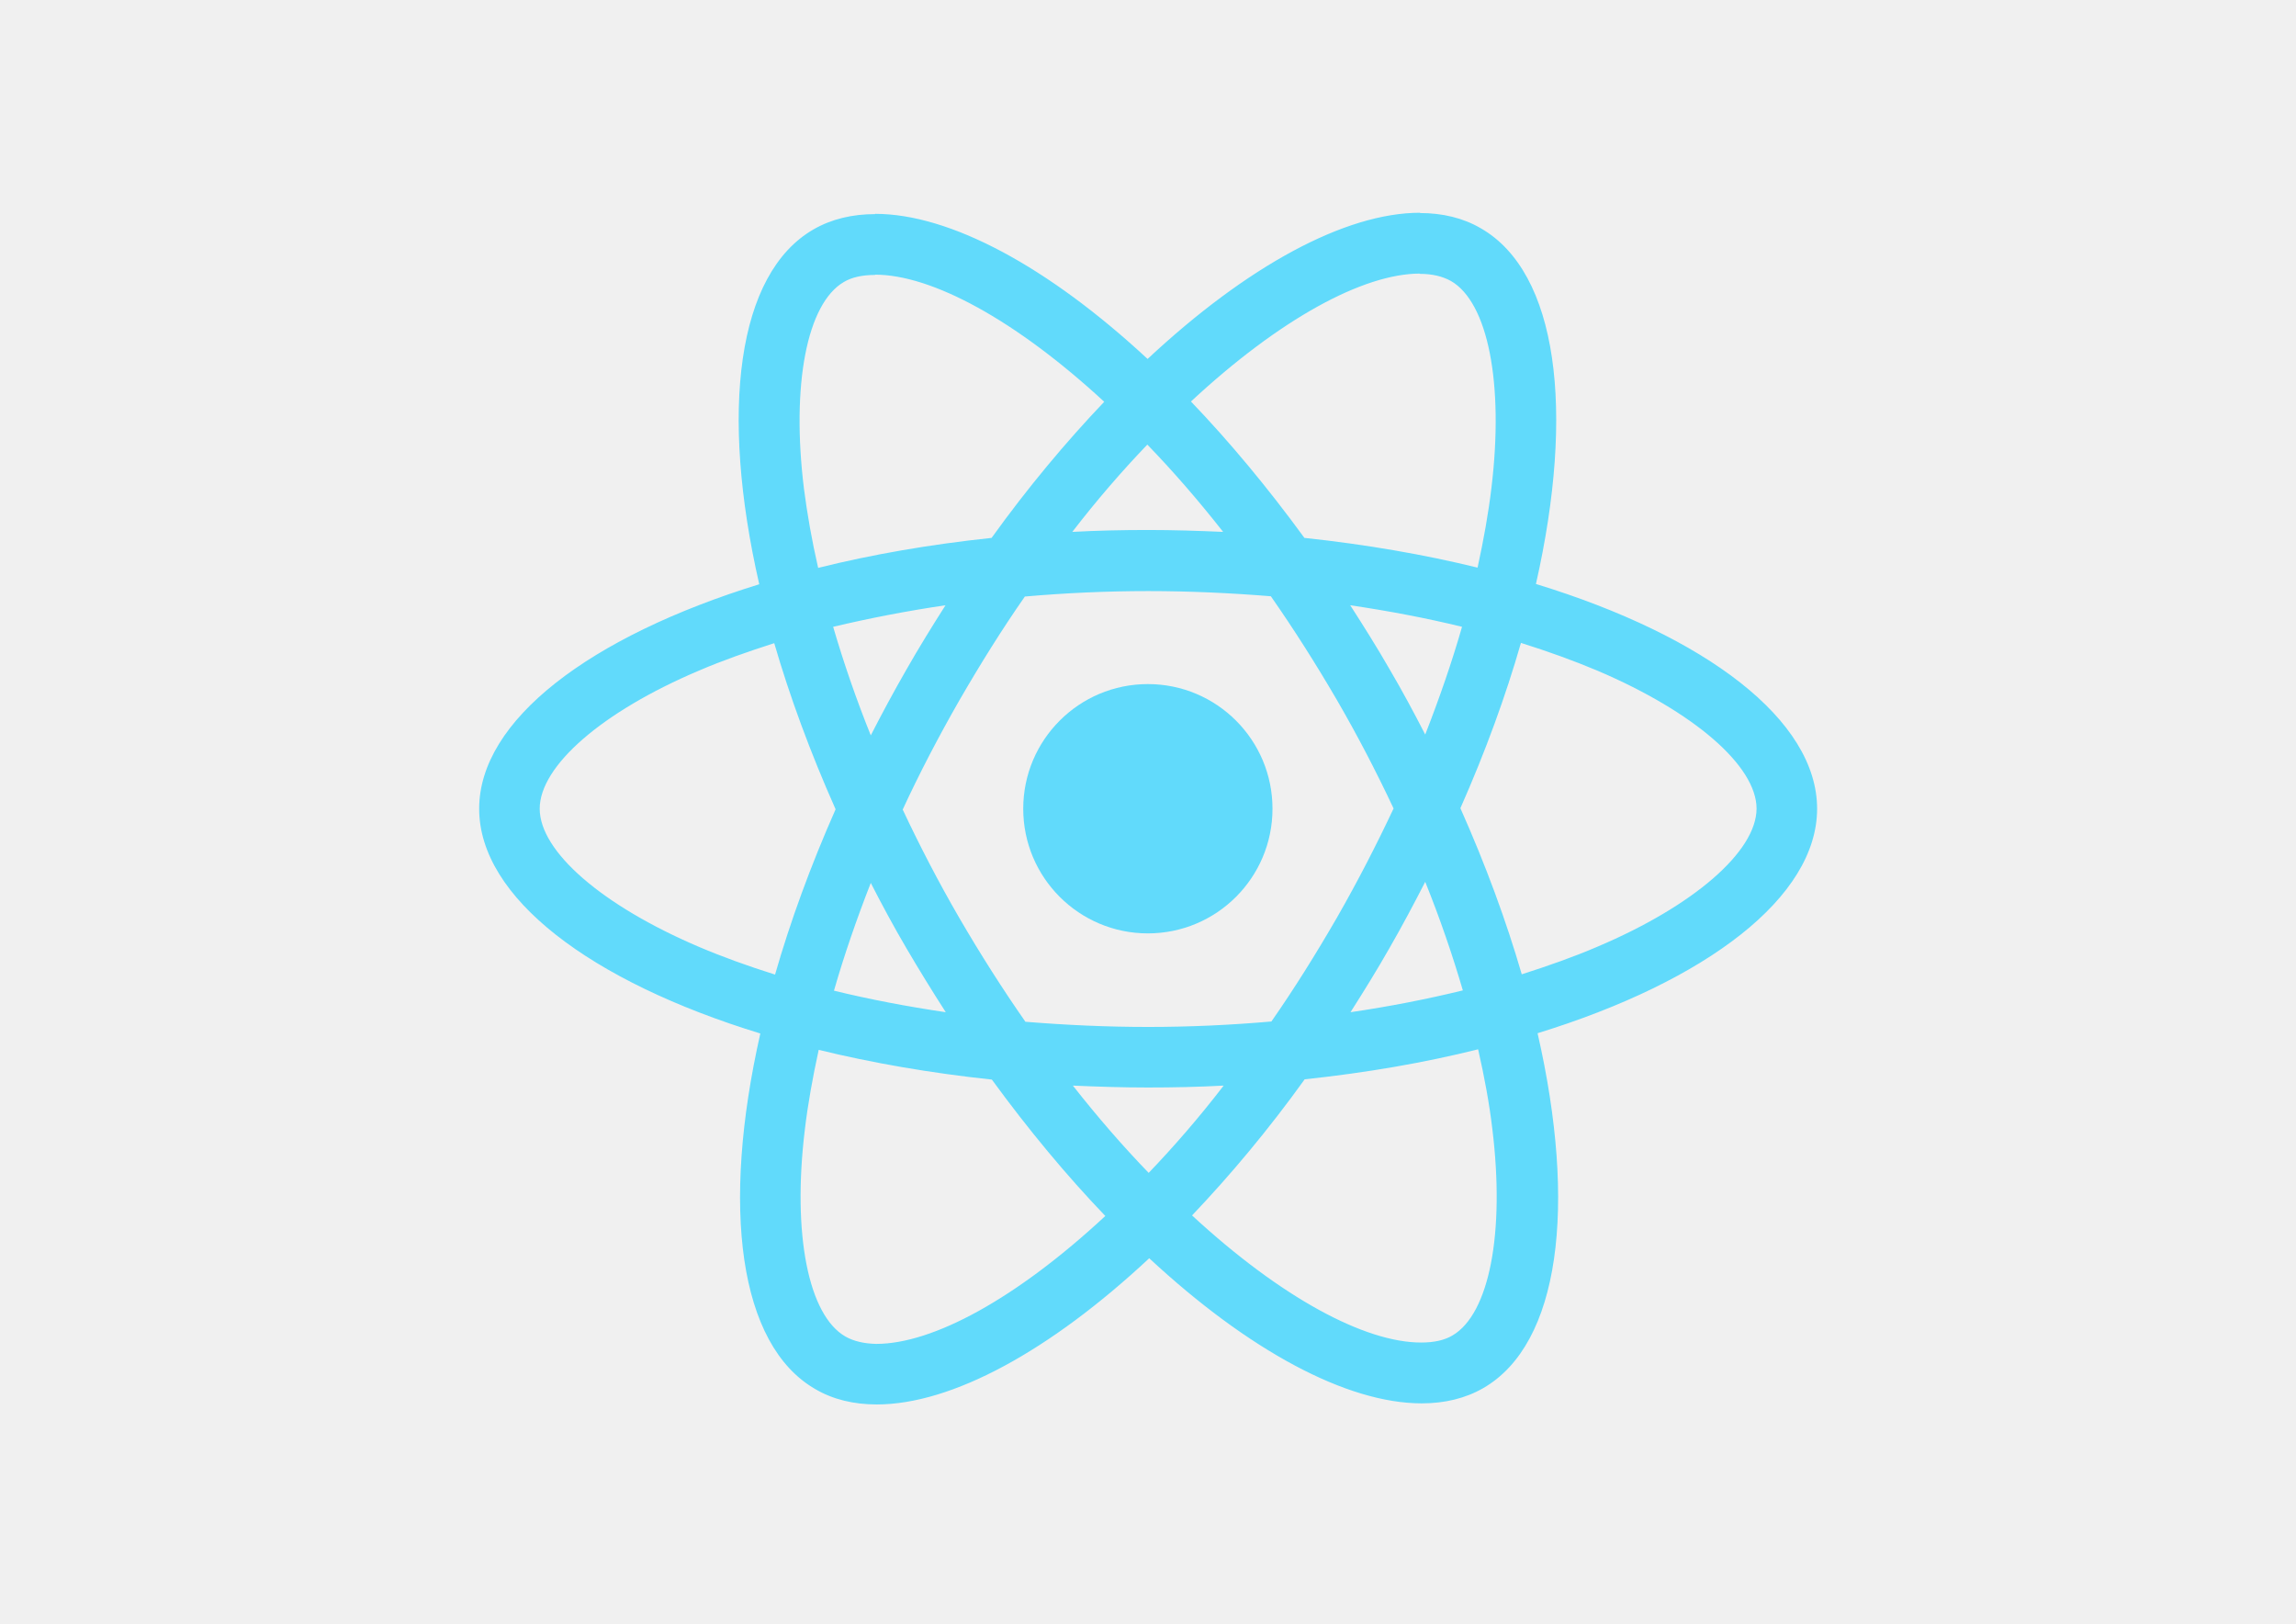
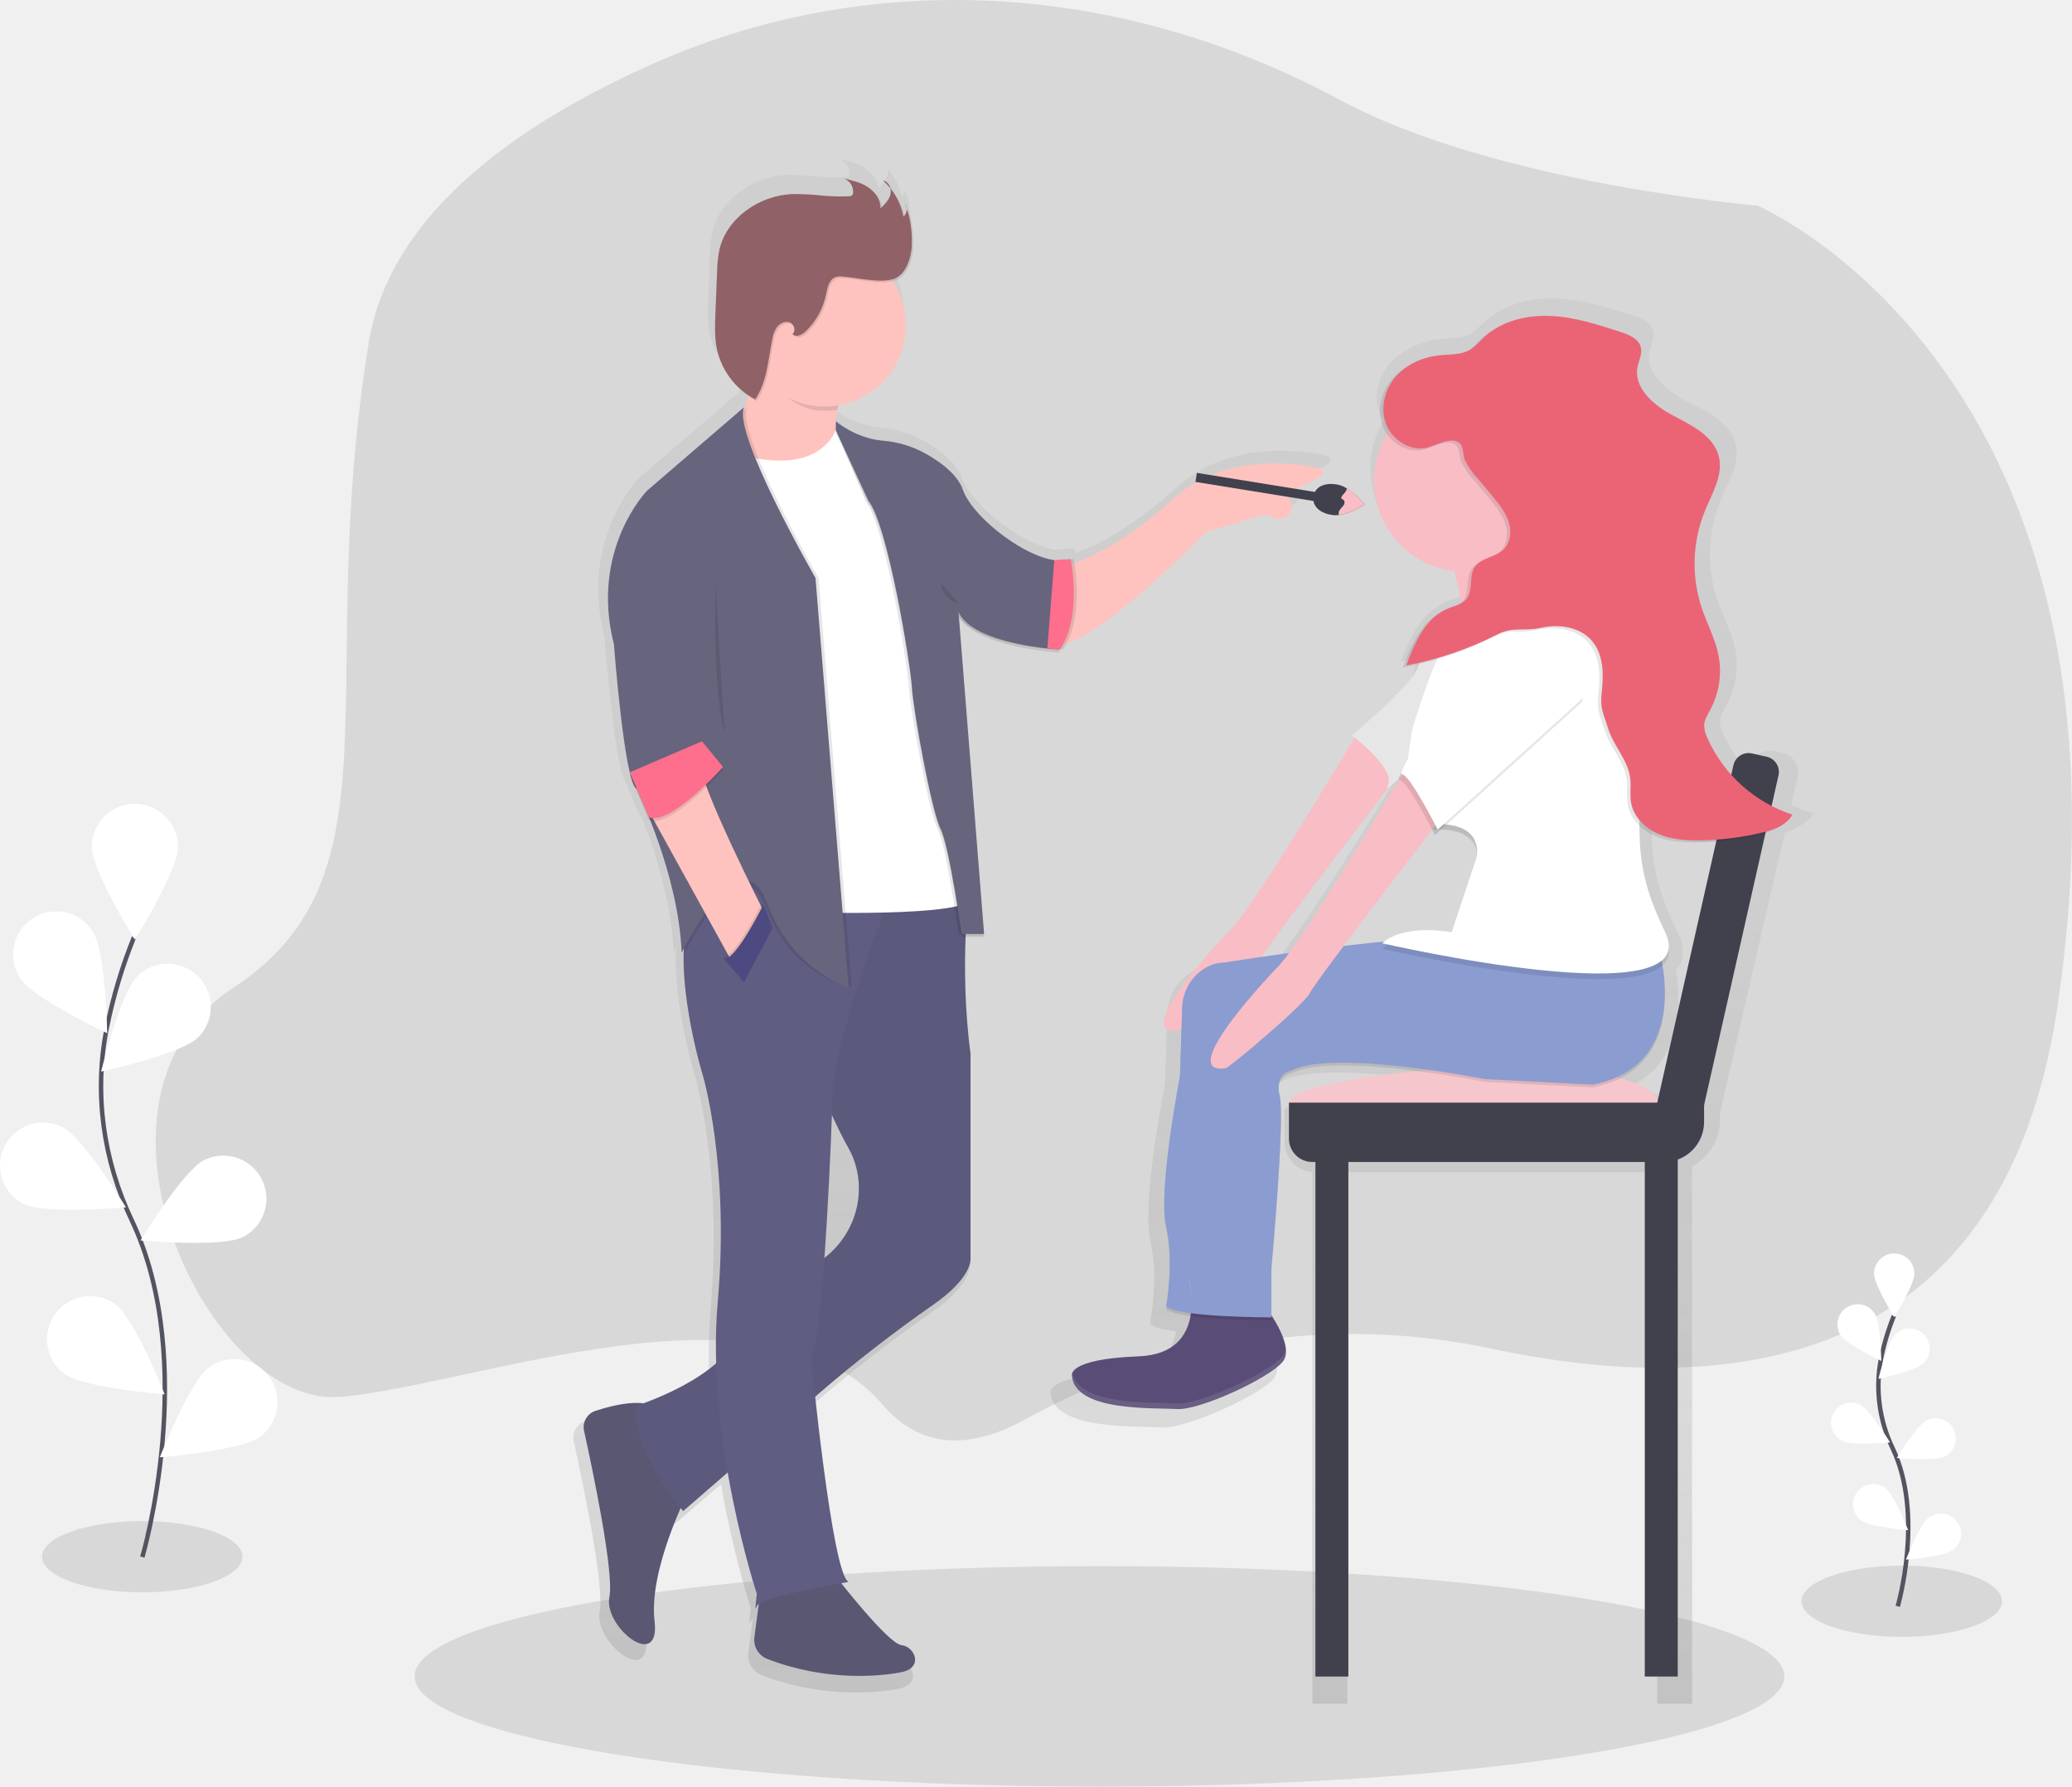
- <svg xmlns="http://www.w3.org/2000/svg" viewBox="0 0 841.9 595.3">
-   <g fill="#61DAFB">
-     <path d="M666.3 296.5c0-32.5-40.7-63.3-103.1-82.4 14.4-63.6 8-114.2-20.2-130.4-6.5-3.8-14.1-5.6-22.4-5.6v22.3c4.6 0 8.3.9 11.4 2.6 13.6 7.8 19.5 37.5 14.9 75.7-1.1 9.4-2.9 19.3-5.1 29.4-19.6-4.8-41-8.5-63.5-10.9-13.5-18.5-27.5-35.3-41.6-50 32.6-30.3 63.2-46.9 84-46.9V78c-27.5 0-63.5 19.6-99.9 53.6-36.4-33.8-72.4-53.2-99.9-53.2v22.3c20.7 0 51.4 16.5 84 46.6-14 14.7-28 31.4-41.3 49.9-22.6 2.4-44 6.1-63.6 11-2.3-10-4-19.7-5.2-29-4.7-38.2 1.1-67.9 14.6-75.8 3-1.8 6.9-2.6 11.5-2.6V78.5c-8.4 0-16 1.8-22.6 5.6-28.1 16.2-34.4 66.7-19.9 130.1-62.2 19.2-102.7 49.9-102.7 82.3 0 32.5 40.7 63.3 103.1 82.4-14.4 63.6-8 114.2 20.2 130.4 6.5 3.8 14.1 5.6 22.5 5.6 27.5 0 63.5-19.6 99.9-53.6 36.4 33.8 72.4 53.2 99.9 53.2 8.4 0 16-1.8 22.6-5.6 28.1-16.2 34.4-66.7 19.9-130.1 62-19.1 102.5-49.9 102.5-82.3zm-130.2-66.7c-3.7 12.9-8.3 26.2-13.5 39.5-4.1-8-8.4-16-13.1-24-4.6-8-9.5-15.8-14.4-23.4 14.2 2.1 27.9 4.7 41 7.9zm-45.8 106.5c-7.8 13.5-15.8 26.3-24.1 38.2-14.9 1.3-30 2-45.2 2-15.1 0-30.2-.7-45-1.9-8.3-11.9-16.4-24.6-24.2-38-7.6-13.1-14.5-26.4-20.8-39.8 6.2-13.4 13.2-26.8 20.7-39.9 7.8-13.5 15.8-26.3 24.1-38.2 14.9-1.3 30-2 45.2-2 15.1 0 30.2.7 45 1.9 8.3 11.9 16.4 24.6 24.2 38 7.6 13.1 14.5 26.4 20.8 39.8-6.3 13.4-13.2 26.8-20.7 39.9zm32.3-13c5.4 13.4 10 26.8 13.8 39.8-13.1 3.2-26.9 5.9-41.2 8 4.9-7.7 9.8-15.6 14.4-23.7 4.6-8 8.9-16.1 13-24.1zM421.2 430c-9.3-9.6-18.6-20.3-27.8-32 9 .4 18.2.7 27.5.7 9.4 0 18.7-.2 27.8-.7-9 11.7-18.3 22.4-27.5 32zm-74.4-58.9c-14.2-2.1-27.9-4.7-41-7.9 3.7-12.9 8.3-26.2 13.5-39.5 4.1 8 8.4 16 13.1 24 4.7 8 9.5 15.8 14.4 23.4zM420.7 163c9.3 9.6 18.6 20.3 27.8 32-9-.4-18.2-.7-27.5-.7-9.4 0-18.7.2-27.8.7 9-11.7 18.3-22.4 27.5-32zm-74 58.9c-4.9 7.7-9.8 15.6-14.4 23.7-4.6 8-8.9 16-13 24-5.4-13.4-10-26.8-13.8-39.8 13.1-3.1 26.9-5.8 41.2-7.9zm-90.5 125.2c-35.4-15.1-58.3-34.9-58.3-50.6 0-15.7 22.9-35.6 58.3-50.6 8.6-3.7 18-7 27.7-10.1 5.7 19.6 13.2 40 22.5 60.9-9.2 20.8-16.6 41.1-22.2 60.6-9.9-3.1-19.3-6.5-28-10.2zM310 490c-13.6-7.8-19.5-37.5-14.9-75.7 1.1-9.4 2.9-19.3 5.1-29.4 19.6 4.8 41 8.5 63.5 10.9 13.5 18.5 27.5 35.3 41.6 50-32.6 30.3-63.2 46.9-84 46.9-4.5-.1-8.3-1-11.3-2.7zm237.2-76.2c4.7 38.2-1.1 67.9-14.6 75.8-3 1.8-6.9 2.6-11.5 2.6-20.7 0-51.4-16.5-84-46.6 14-14.7 28-31.4 41.3-49.9 22.6-2.4 44-6.1 63.6-11 2.3 10.1 4.1 19.8 5.2 29.1zm38.5-66.7c-8.6 3.7-18 7-27.7 10.1-5.7-19.6-13.2-40-22.5-60.9 9.2-20.8 16.6-41.1 22.2-60.6 9.9 3.1 19.3 6.5 28.1 10.2 35.4 15.1 58.3 34.9 58.3 50.6-.1 15.7-23 35.6-58.4 50.6zM320.8 78.4z" />
-     <circle cx="420.9" cy="296.5" r="45.7" />
-     <path d="M520.5 78.1z" />
+ <svg xmlns="http://www.w3.org/2000/svg" xmlns:xlink="http://www.w3.org/1999/xlink" id="18f216cc-8d22-4f63-b3b0-6d2860aae10e" data-name="Layer 1" width="930.29" height="802.11" viewBox="0 0 930.29 802.11">
+   <defs>
+     <linearGradient id="bfaee591-1150-4c02-8d99-180d701f6f61" x1="777.82" y1="813.84" x2="777.82" y2="182.84" gradientUnits="userSpaceOnUse">
+       <stop offset="0" stop-color="gray" stop-opacity="0.25" />
+       <stop offset="0.54" stop-color="gray" stop-opacity="0.12" />
+       <stop offset="1" stop-color="gray" stop-opacity="0.1" />
+     </linearGradient>
+     <linearGradient id="451b59ba-420b-4fc9-a211-ed64f18bebb9" x1="475.85" y1="808.79" x2="475.85" y2="120.27" gradientTransform="matrix(-1, 0, 0, 1, 1038, 0)" xlink:href="#bfaee591-1150-4c02-8d99-180d701f6f61" />
+   </defs>
+   <ellipse cx="493.65" cy="752.61" rx="307.5" ry="49.5" opacity="0.1" />
+   <path d="M595.3,686.11c64.23-35.55,137.6-46.9,209.3-31.65,101.61,21.6,229.3,13.13,254-153.51,42.24-284.61-134.78-359.73-134.78-359.73s-117.72-9.86-187.33-47.4c-98.88-53.32-211.9-60.13-311.28-15-63.55,28.83-115.88,69-124.83,124.11-25,154.18,16.06,239.12-60.75,289.45s-11.17,188.51,47.74,183.73,191.95-57.26,243.8,3.52C549.6,701.16,572.9,698.51,595.3,686.11Z" transform="translate(-134.85 -48.95)" opacity="0.1" />
+   <ellipse cx="853.87" cy="718.89" rx="45" ry="16" opacity="0.1" />
+   <path d="M986.9,770.11s12-40.84-2.26-70.9a64.51,64.51,0,0,1-5.22-40.47,108.49,108.49,0,0,1,5.73-19" transform="translate(-134.85 -48.95)" fill="none" stroke="#535461" stroke-miterlimit="10" stroke-width="2" />
+   <path d="M976.27,620.75c0,5,9.06,19.52,9.06,19.52s9.06-14.51,9.06-19.52a9.06,9.06,0,1,0-18.13,0Z" transform="translate(-134.85 -48.95)" fill="#ffffff" />
+   <path d="M961.29,648.48c2.72,4.2,18.22,11.46,18.22,11.46s-.28-17.11-3-21.31a9.06,9.06,0,1,0-15.21,9.85Z" transform="translate(-134.85 -48.95)" fill="#ffffff" />
+   <path d="M961.94,695.85c4.47,2.25,21.51.7,21.51.7s-8.88-14.63-13.35-16.88a9.06,9.06,0,1,0-8.16,16.18Z" transform="translate(-134.85 -48.95)" fill="#ffffff" />
+   <path d="M970.51,731.59c4,3,21.08,4.32,21.08,4.32S985.31,720,981.29,717a9.06,9.06,0,1,0-10.78,14.57Z" transform="translate(-134.85 -48.95)" fill="#ffffff" />
+   <path d="M998.53,660.91c-3.59,3.49-20.32,7.1-20.32,7.1s4.1-16.61,7.69-20.1a9.06,9.06,0,1,1,12.63,13Z" transform="translate(-134.85 -48.95)" fill="#ffffff" />
+   <path d="M1008,702.82c-4.47,2.25-21.51.7-21.51.7s8.88-14.63,13.35-16.88a9.06,9.06,0,1,1,8.16,16.18Z" transform="translate(-134.85 -48.95)" fill="#ffffff" />
+   <path d="M1011.66,744.83c-4,3-21.08,4.32-21.08,4.32s6.28-15.92,10.3-18.89a9.06,9.06,0,0,1,10.78,14.57Z" transform="translate(-134.85 -48.95)" fill="#ffffff" />
+   <ellipse cx="63.87" cy="698.89" rx="45" ry="16" opacity="0.1" />
+   <path d="M198.76,748s25.67-87.17-4.81-151.32c-12.8-26.93-17-57.15-11.13-86.37A231.54,231.54,0,0,1,195,469.73" transform="translate(-134.85 -48.95)" fill="none" stroke="#535461" stroke-miterlimit="10" stroke-width="2" />
+   <path d="M176.07,429.18c0,10.68,19.34,41.66,19.34,41.66s19.34-31,19.34-41.66a19.34,19.34,0,0,0-38.68,0Z" transform="translate(-134.85 -48.95)" fill="#ffffff" />
+   <path d="M144.1,488.35c5.81,9,38.88,24.46,38.88,24.46s-.6-36.52-6.41-45.48a19.34,19.34,0,1,0-32.47,21Z" transform="translate(-134.85 -48.95)" fill="#ffffff" />
+   <path d="M145.49,589.47C155,594.28,191.4,591,191.4,591s-19-31.22-28.49-36a19.34,19.34,0,1,0-17.42,34.54Z" transform="translate(-134.85 -48.95)" fill="#ffffff" />
+   <path d="M163.78,665.74c8.59,6.35,45,9.22,45,9.22s-13.4-34-22-40.32a19.34,19.34,0,1,0-23,31.1Z" transform="translate(-134.85 -48.95)" fill="#ffffff" />
+   <path d="M223.59,514.88c-7.66,7.44-43.36,15.15-43.36,15.15s8.74-35.46,16.4-42.9a19.34,19.34,0,1,1,27,27.75Z" transform="translate(-134.85 -48.95)" fill="#ffffff" />
+   <path d="M243.84,604.35c-9.54,4.81-45.91,1.49-45.91,1.49s19-31.22,28.49-36a19.34,19.34,0,1,1,17.42,34.54Z" transform="translate(-134.85 -48.95)" fill="#ffffff" />
+   <path d="M251.59,694c-8.59,6.35-45,9.22-45,9.22s13.4-34,22-40.32a19.34,19.34,0,1,1,23,31.1Z" transform="translate(-134.85 -48.95)" fill="#ffffff" />
+   <path d="M943.15,419.56a14,14,0,0,0,5.9-5.38,65.11,65.11,0,0,1-9.92-4L942,397.68a9,9,0,0,0-7-10.76l-3.4-.75a9.23,9.23,0,0,0-11,6.8l-.63,2.74a63.82,63.82,0,0,1-11.36-17.1,13,13,0,0,1-1.51-6.13c.19-2.55,1.7-4.79,2.93-7a37.3,37.3,0,0,0,3.88-25.15c-1.55-7.68-5.48-14.67-8-22.09a63.51,63.51,0,0,1,1.6-45c3.47-8.18,8.8-16.65,6.56-25.23-2.49-9.57-13-14.43-22-19s-18.53-12.58-16.66-22.29c.59-3.06,2.32-6.06,1.62-9.09-.94-4-5.59-6-9.64-7.24-10.83-3.44-21.82-6.91-33.2-7.44-9.34-.43-19.1,1.37-26.88,6.23a33.21,33.21,0,0,0-6.4,4.57,57.22,57.22,0,0,1-5.67,5.15c-4.1,2.07-9,1.8-13.63,2.24a35,35,0,0,0-15.06,5,27.89,27.89,0,0,0-7.49,5.77c-5.25,5.8-7.56,14.3-5,21.61a17,17,0,0,0,2.13,4.07,41.45,41.45,0,0,0-6.06,21.61c0,21.68,16.67,39.55,38.18,42.1,1.26,4.83,2.48,9.89,3.43,14.58a8.07,8.07,0,0,1-.81.64c-1.77.85-3.79,1.39-5.64,2.12a22.45,22.45,0,0,0-3.91,2c-9.15,4.93-13.84,15.61-17.62,25.37,2.6-.47,5.18-1,7.74-1.63-.13.32-.23.63-.32.92-2.63,9-17.13,59.14-17.13,59.14l3.08-6.62a4.85,4.85,0,0,1-.45,2.76c-1.28,2.49,1.17.68,5.06-2.91,0,.21.05.33.2.34-9.14,14.92-37.92,61.51-52.24,80.41-17.79,2.39-30.75,4.44-30.75,4.44a18,18,0,0,0-8.09,2,22,22,0,0,0-11.94,19l-1,31.67s-7.62,38.09-7.47,59.78a48.93,48.93,0,0,0,.88,10.93,74.82,74.82,0,0,1,1.75,16.55,119.55,119.55,0,0,1-1.75,19.45c.05.05.14.1.2.15-.12.73-.2,1.13-.2,1.13,1.45,1.41,5.89,2.44,11.56,3.18-1.6,8.9-7.48,18-24.73,18.67-25.2.95-30.43,5.37-31.43,7.64h0a2,2,0,0,0-.18,1.36c1.32,16.71,38.86,14.78,50.06,15.43a21.32,21.32,0,0,0,4.92-.45c1-.18,2-.41,3.07-.68,2.69-.68,5.71-1.64,8.86-2.78,3.78-1.37,7.76-3,11.62-4.77,1.93-.88,3.82-1.79,5.65-2.71,1.22-.62,2.4-1.24,3.54-1.86,5.71-3.1,10.34-6.2,12.39-8.61a6.17,6.17,0,0,0,.52-.7c.05-.09.1-.18.15-.27s.18-.32.26-.49.1-.23.14-.35.11-.3.16-.45.08-.27.12-.41.06-.28.09-.42.06-.31.08-.47,0-.23,0-.35c.52-5.39-3.53-12.72-6.82-17.66V625.49s4.66-49.17,4.57-70.87a50,50,0,0,0-.62-10.12,16.37,16.37,0,0,1-.5-3.17,7.29,7.29,0,0,1,5.77-7.11c11.72-6.1,42-3.61,64.64-.57-19.67,3-63.67,8.18-63.67,14.08v14a13.63,13.63,0,0,0,12.53,13.43V813.84h15.66V575.23H878.91V813.84h15.66V572.49a23.06,23.06,0,0,0,12.53-20.4v-3.47l29.15-126A26.19,26.19,0,0,0,943.15,419.56Zm-58.1,127.19c-.92-4-7.42-7.55-17.78-10.31,17.58-8.62,21.29-25.72,21.16-39A75.59,75.59,0,0,0,887.32,484a8.39,8.39,0,0,0,2.87-7.79,13.22,13.22,0,0,0-1.65-7.6c-10.4-21-12-33-12.22-49.32a24.62,24.62,0,0,0,7.05,4.61c6.14,2.65,13,3.12,19.73,3.06,3.25,0,6.5-.19,9.75-.44ZM777.85,421.08c.84,1.58,1.35,2.58,1.35,2.58l2.87-2.54c13.73.47,16.67,7.11,17.09,11.52a9.86,9.86,0,0,1-.2,1.3l-11.86,34.71c-20.59-3.17-29.59,2.35-32.13,4.41-6.35.6-12.81,1.3-19.17,2C748.57,458.44,766.17,436,777.85,421.08Z" transform="translate(-134.85 -48.95)" fill="url(#bfaee591-1150-4c02-8d99-180d701f6f61)" />
+   <path d="M744.64,377.46S698,456.09,687.07,466.53c0,0-46.64,48.4-22.93,45,1.74-.25,35.87-29.1,37.86-33.82s66.53-88.56,66.53-88.56l-9.2-8.47Z" transform="translate(-134.85 -48.95)" fill="#f8bdc5" />
+   <rect x="873.32" y="566.19" width="14.79" height="235.44" transform="translate(1626.59 1318.88) rotate(-180)" fill="#40414d" />
+   <rect x="725.44" y="566.19" width="14.79" height="235.44" transform="translate(1330.83 1318.88) rotate(-180)" fill="#40414d" />
+   <path d="M713.61,544c0,9,61.47,16.27,99.06,16.27S879.24,553,879.24,544s-29-16.27-66.58-16.27S713.61,535,713.61,544Z" transform="translate(-134.85 -48.95)" fill="#f6c6cd" />
+   <path d="M731.61,544H889.45A10.5,10.5,0,0,1,900,554.5v16.13a0,0,0,0,1,0,0H713.61a0,0,0,0,1,0,0V562A18,18,0,0,1,731.61,544Z" transform="translate(1478.71 1065.68) rotate(-180)" fill="#40414d" />
+   <path d="M906.69,385.69h8.06a0,0,0,0,1,0,0V563.63a7,7,0,0,1-7,7H901a7,7,0,0,1-7-7V398.35a12.66,12.66,0,0,1,12.66-12.66Z" transform="translate(1546.47 1094.76) rotate(-167.28)" fill="#40414d" />
+   <path d="M702,634.23s14.93,18.67,8.71,26.14-37.28,21.75-47.29,21.16c-10.58-.62-46,1.24-47.29-14.93,0,0-2.49-7.47,29.87-8.71S668.36,623,668.36,623Z" transform="translate(-134.85 -48.95)" fill="#594c76" />
+   <path d="M879.94,477.41s14.93,51-29.87,59.74l-48.54-2.49s-68.45-13.69-87.12-3.73c0,0-7.47,1.24-5,11.2s-3.73,77.16-3.73,77.16v22.4s-42.32,0-47.29-5c0,0,3.73-19.91,0-36.09s6.22-67.21,6.22-67.21l1-30.66a21.36,21.36,0,0,1,11.28-18.42,16.68,16.68,0,0,1,7.64-1.94s84.63-13.69,114.5-11.2S879.94,477.41,879.94,477.41Z" transform="translate(-134.85 -48.95)" opacity="0.1" />
+   <path d="M879.94,476.16s14.93,51-29.87,59.74l-48.54-2.49s-68.45-13.69-87.12-3.73c0,0-7.47,1.24-5,11.2S705.69,618,705.69,618v22.4s-42.32,0-47.29-5c0,0,3.73-19.91,0-36.09s6.22-67.21,6.22-67.21l1-30.66a21.36,21.36,0,0,1,11.28-18.42,16.68,16.68,0,0,1,7.64-1.94s84.63-13.69,114.5-11.2S879.94,476.16,879.94,476.16Z" transform="translate(-134.85 -48.95)" fill="#8b9cd1" />
+   <path d="M796.55,313.13s-22.4,26.14-24.89,34.85-29.87,31.11-29.87,31.11S761.7,394,758,401.49,784.1,376.6,784.1,376.6l34.85-51Z" transform="translate(-134.85 -48.95)" fill="#ffffff" />
+   <path d="M796.55,313.13s-22.4,26.14-24.89,34.85-29.87,31.11-29.87,31.11S761.7,394,758,401.49,784.1,376.6,784.1,376.6l34.85-51Z" transform="translate(-134.85 -48.95)" opacity="0.1" />
+   <path d="M781.61,283.26s11.2,36.09,11.2,49.78,47.29-3.73,46-11.2-27.38-34.85-28.63-46S781.61,283.26,781.61,283.26Z" transform="translate(-134.85 -48.95)" fill="#f8bdc5" />
+   <path d="M819,308.15s43.56-11.2,49.78,52.27-5,70.94,13.69,109.52-126.95,5-126.95,5,7.47-8.71,31.11-5l11.2-33.6s3.73-14.93-17.42-14.93-11.2-43.56-11.2-43.56,11.2-37.34,17.42-41.07S804,310.64,819,308.15Z" transform="translate(-134.85 -48.95)" opacity="0.1" />
+   <path d="M819,305.66s43.56-11.2,49.78,52.27-5,70.94,13.69,109.52-126.95,5-126.95,5,7.47-8.71,31.11-5l11.2-33.6s3.73-14.93-17.42-14.93-11.2-43.56-11.2-43.56,11.2-37.34,17.42-41.07S804,308.15,819,305.66Z" transform="translate(-134.85 -48.95)" fill="#ffffff" />
+   <path d="M765.64,394.46S719,473.09,708.07,483.53c0,0-46.64,48.4-22.93,45,1.74-.25,35.87-29.1,37.86-33.82s66.53-88.56,66.53-88.56l-9.2-8.47Z" transform="translate(-134.85 -48.95)" fill="#f8bdc5" />
+   <path d="M845.09,364.15l-66,59.74S766.68,399,762.95,399s44.8-73.43,44.8-73.43,12.45-14.93,19.91-7.47S857.53,320.59,845.09,364.15Z" transform="translate(-134.85 -48.95)" opacity="0.1" />
+   <path d="M846.33,361.66l-66,59.74s-12.45-24.89-16.18-24.89S809,323.08,809,323.08s12.45-14.93,19.91-7.47S858.78,318.1,846.33,361.66Z" transform="translate(-134.85 -48.95)" fill="#ffffff" />
+   <circle cx="657.96" cy="215.64" r="41.07" fill="#f8bdc5" />
+   <path d="M772.84,251.09c-7.43,1-14.92-4.28-17.38-11.36s-.28-15.31,4.68-20.92,12.34-8.75,19.8-9.48c4.53-.44,9.36-.12,13.31-2.38,2.49-1.42,4.34-3.72,6.43-5.68,7.83-7.38,19.18-10.06,29.93-9.56s21.13,3.87,31.37,7.2c3.82,1.24,8.22,3.09,9.1,7,.67,2.94-1,5.85-1.53,8.8-1.76,9.39,7.29,17.11,15.74,21.58s18.41,9.17,20.76,18.44c2.11,8.31-2.92,16.5-6.2,24.42a62.9,62.9,0,0,0-1.51,43.54c2.4,7.18,6.12,14,7.58,21.39a36.9,36.9,0,0,1-3.66,24.35c-1.17,2.18-2.6,4.35-2.77,6.81a12.81,12.81,0,0,0,1.42,5.94,63.32,63.32,0,0,0,38.19,34.43c-2.67,4.84-8.5,6.86-13.88,8.13a127.81,127.81,0,0,1-28,3.38c-6.34.06-12.85-.39-18.64-3s-10.82-7.6-11.91-13.85c-.63-3.62.07-7.36-.38-11-1-8.2-7.59-14.63-10-22.53-2.31-7.55-3.65-8.7-2.76-16.55s.72-16.57-4.4-22.58c-5.36-6.3-14.78-7.7-22.86-5.91s-12.26-.74-19.64,3a151.84,151.84,0,0,1-40.94,13.92c3.86-10.22,8.71-21.49,18.83-25.62,2.9-1.18,6.26-1.81,8.23-4.24,3.14-3.88,1-10.1,3.71-14.28s9.16-4.37,12.87-7.85c3.15-3,3.73-7.91,2.51-12.05s-3.91-7.67-6.63-11q-3.61-4.49-7.39-8.84A33.26,33.26,0,0,1,791,256.5c-.85-2-.69-5.78-2.08-7.37C785.4,245.1,777.13,250.52,772.84,251.09Z" transform="translate(-134.85 -48.95)" opacity="0.1" />
+   <path d="M774.35,250.18c-7.43,1-14.92-4.28-17.38-11.36s-.28-15.31,4.68-20.92,12.34-8.75,19.8-9.48c4.53-.44,9.36-.12,13.31-2.38,2.49-1.42,4.34-3.72,6.43-5.68,7.83-7.38,19.18-10.06,29.93-9.56s21.13,3.87,31.37,7.2c3.82,1.24,8.22,3.09,9.1,7,.67,2.94-1,5.85-1.53,8.8-1.76,9.39,7.29,17.11,15.74,21.58s18.41,9.17,20.76,18.44c2.11,8.31-2.92,16.5-6.2,24.42a62.9,62.9,0,0,0-1.51,43.54c2.4,7.18,6.12,14,7.58,21.39a36.9,36.9,0,0,1-3.66,24.35c-1.17,2.18-2.6,4.35-2.77,6.81a12.81,12.81,0,0,0,1.42,5.94,63.32,63.32,0,0,0,38.19,34.43c-2.67,4.84-8.5,6.86-13.88,8.13a127.81,127.81,0,0,1-28,3.38c-6.34.06-12.85-.39-18.64-3s-10.82-7.6-11.91-13.85c-.63-3.62.07-7.36-.38-11-1-8.2-7.59-14.63-10-22.53-2.31-7.55-3.65-8.7-2.76-16.55s.72-16.57-4.4-22.58c-5.36-6.3-14.78-7.7-22.86-5.91s-12.26-.74-19.64,3a151.84,151.84,0,0,1-40.94,13.92c3.86-10.22,8.71-21.49,18.83-25.62,2.9-1.18,6.26-1.81,8.23-4.24,3.14-3.88,1-10.1,3.71-14.28s9.16-4.37,12.87-7.85c3.15-3,3.73-7.91,2.51-12.05s-3.91-7.67-6.63-11q-3.61-4.49-7.39-8.84a33.26,33.26,0,0,1-5.74-8.23c-.85-2-.69-5.78-2.08-7.37C786.91,244.19,778.64,249.62,774.35,250.18Z" transform="translate(-134.85 -48.95)" fill="#eb6475" />
+   <g opacity="0.1">
+     <path d="M669.78,632.83a43,43,0,0,0-1.42-9.8l.63.21A43.34,43.34,0,0,1,669.78,632.83Z" transform="translate(-134.85 -48.95)" fill="#fff" />
+     <path d="M663.38,679c10,.59,41.07-13.69,47.29-21.16a6.64,6.64,0,0,0,1.44-3.53,7.81,7.81,0,0,1-1.44,6c-6.22,7.47-37.28,21.75-47.29,21.16-10.58-.62-46,1.24-47.29-14.93a2,2,0,0,1,.17-1.31C619.11,680.17,653.07,678.42,663.38,679Z" transform="translate(-134.85 -48.95)" fill="#fff" />
  </g>
+   <path d="M397.65,686.94c6-2,15-4.28,22.09-3.47,6.74-2.46,22.6-8.88,33.43-18.39a241,241,0,0,1,.71-28.24c5.54-63-6.92-104.49-6.92-104.49s-9.78-31.67-8.71-57.95c-.63,1.19-1,1.9-1,1.9-.86-22.67-8.58-46.13-14.36-60.74a4.88,4.88,0,0,1-.65-.24L415.67,400a13.31,13.31,0,0,1-1.22-2.83l-1-2.43.31-.13c-.1-.4-.21-.82-.31-1.25h0c-4.13-17.47-7.28-58.9-7.28-58.9-11.07-43.6,15.22-70.58,15.22-70.58L466,225.45a5.66,5.66,0,0,0-.44,1.57l.37-.32c.63-1.8,1.32-4,2-6.44a33.93,33.93,0,0,1-4.46-3.77,34.27,34.27,0,0,1-10-17.85c-1.08-5.31-.87-10.78-.65-16.19l.74-18.52a58.81,58.81,0,0,1,1.1-10.8c3.37-14.74,18.43-25,33.54-25.65,4.81-.2,9.61.41,14.4.77a96.85,96.85,0,0,0,11.7.25,2.12,2.12,0,0,0,1.26-.33,1.85,1.85,0,0,0,.55-1.28,6.37,6.37,0,0,0-1.56-4.77,5.94,5.94,0,0,0-2-1.16l1.08.26a5.88,5.88,0,0,0-1.77-.95c3.86.91,7.81,1.86,11.13,4a14.38,14.38,0,0,1,2.6,2.19,11.35,11.35,0,0,1,3.76,7c1.73-1.69,3.39-3.55,4-5.87a5.93,5.93,0,0,0,0-2.84q.39.49.76,1c0-.1,0-.2-.07-.3a29.7,29.7,0,0,1,5.81,12A4.66,4.66,0,0,0,540.8,134c.22.68.43,1.37.62,2.07a4.79,4.79,0,0,0,.07-1.38,47.32,47.32,0,0,1,2.31,16.43c0,5.56-2.46,14.21-8.42,16.16-.3.1-.62.18-.94.25a37.35,37.35,0,0,1-25.19,57.05q-.14,1-.28,2.13l-.24,0c-.16,1.5-.29,3.08-.39,4.73a31.84,31.84,0,0,0,4.9,3.94,40.46,40.46,0,0,0,16.34,5.41,48.63,48.63,0,0,1,19.65,5.84c7.12,4,15,9.79,17.45,16.84,4.12,11.77,26.76,30,42,32.27l5.4-.31.39-.12v.1l1.32-.08.08,0v0l.35,0,0,.08,1.37-.08s.14.63.32,1.75c7.65-2.62,23.88-9.92,45-29.08,23.54-21.35,55.31-17.15,67.56-14.46a2.1,2.1,0,0,1,.56,3.89c-4.94,2.72-12.62,6.67-16.22,7.11,0,0,7.42,7.68-.46,11.78a5.67,5.67,0,0,1-5.93-.57c-3.79-2.77-14.33,3.51-29.59,6.78,0,0-43.08,44.58-64.45,51.48a30.74,30.74,0,0,1-1.63,2.84l-1.32-.11-.07.11h-.18l-.16,1.4s-33.25-1.75-44-13.82a17.32,17.32,0,0,1-2.11-2.25l11.56,145.48h-.11l.11,1.38h-8.5a320.62,320.62,0,0,0,2.28,53.63v94.8s.44,8.35-16.89,20.5a647.93,647.93,0,0,0-52.48,40.67l-2.1,1.82c3.19,29,9.86,83.08,15.42,85.1l-3.43.6c5.91,7.45,22.56,27.89,27.65,28.46,6.23.69,10.38,10.38,0,12.46-9.58,1.92-34.48,4.42-61.65-6.08a9.41,9.41,0,0,1-5.92-10l2-15.28a2.14,2.14,0,0,0-.88.93c-1.38,4.15,0-5.54,0-5.54a433,433,0,0,1-13.38-55.84L438,733s-.42-.51-1.13-1.43c-5,11.44-14,34.81-12,51.95,2.77,23.53-23.53,2.77-20.76-11.07,2.24-11.2-7.75-58.64-11.65-76.34A7.89,7.89,0,0,1,397.65,686.94Z" transform="translate(-134.85 -48.95)" fill="url(#451b59ba-420b-4fc9-a211-ed64f18bebb9)" />
+   <path d="M612.52,303s19.6-3.38,48.65-29.73c23-20.85,54-16.74,66-14.12a2,2,0,0,1,.55,3.79c-4.83,2.65-12.33,6.51-15.84,6.95,0,0,7.24,7.5-.45,11.51a5.54,5.54,0,0,1-5.79-.56c-3.7-2.7-14,3.43-28.89,6.62,0,0-58.11,60.14-71.62,50Z" transform="translate(-134.85 -48.95)" fill="#fec3be" />
+   <path d="M512.51,221.28s-5.41,23,0,39.19l-24.33,3.38L466.57,253V238.85s10.14-21.62,7.43-46.62Z" transform="translate(-134.85 -48.95)" fill="#fec3be" />
+   <path d="M443.59,719.28S426,753.74,428.73,776.71s-23,2.7-20.27-10.81c2.19-10.93-7.57-57.26-11.37-74.54a7.7,7.7,0,0,1,5.12-9c8.13-2.67,21.72-6,28.56-.94C440.89,688.87,443.59,719.28,443.59,719.28Z" transform="translate(-134.85 -48.95)" fill="#5a5773" />
+   <path d="M510.49,757.11s23,29.73,29.06,30.41,10.14,10.14,0,12.16c-9.35,1.87-33.67,4.32-60.2-5.94a9.19,9.19,0,0,1-5.78-9.78l3.81-28.88Z" transform="translate(-134.85 -48.95)" fill="#5a5773" />
+   <path d="M548.33,441.56l22,2.94s-5.14,36.92.26,77.47v92.57s.43,8.15-16.49,20a632.65,632.65,0,0,0-51.24,39.71l-61.32,53.12s-24.33-29.73-20.95-47.3c0,0,40.54-12.84,45.95-33.79,3.1-12,18.82-22,31.69-28.35,16.58-8.19,25.62-26.8,21.08-44.72a34.48,34.48,0,0,0-3.45-8.69c-10.81-18.92-26.35-61.49-26.35-61.49l29.73-56.76Z" transform="translate(-134.85 -48.95)" fill="#605d82" />
+   <path d="M548.43,441.56l22,2.94s-5.14,36.92.26,77.47v92.57s.43,8.15-16.49,20A632.65,632.65,0,0,0,503,674.27l-61.32,53.12s-24.33-29.73-20.95-47.3c0,0,40.54-12.84,45.95-33.79,3.1-12,18.82-22,31.69-28.35,16.58-8.19,25.62-26.8,21.08-44.72a34.48,34.48,0,0,0-3.45-8.69c-10.81-18.92-26.35-61.49-26.35-61.49l29.73-56.76Z" transform="translate(-134.85 -48.95)" opacity="0.05" />
+   <path d="M515.89,759.14S476,765.9,474.67,770s0-5.41,0-5.41-23-69.6-17.57-131.09-6.76-102-6.76-102-14.19-45.95-6.08-72.3,93.25-14.87,93.25-14.87S507.78,513.86,508.46,547c0,0-3.38,100-9.46,111.49C499,658.46,508.46,756.44,515.89,759.14Z" transform="translate(-134.85 -48.95)" fill="#605d82" />
+   <path d="M511.16,238.85s-4.05,25-44.6,14.19l27,205.41s78.38,2.7,77.71-6.76L555.08,327.37Z" transform="translate(-134.85 -48.95)" fill="#fff" />
+   <path d="M510.15,237.5s7.68,8.24,19.52,9.27a47.49,47.49,0,0,1,19.18,5.71c7,3.89,14.63,9.55,17,16.45,4.73,13.51,34.46,35.81,48,31.08l-4.73,40.54s-38.51-2-45.27-16.89l11.49,144.6H565.22s-5.41-39.19-9.46-47.3-12.16-52.7-12.84-63.52-10.81-73-19.6-83.79l-13.18-32.1Z" transform="translate(-134.85 -48.95)" opacity="0.1" />
+   <path d="M510.15,239.53s9,7.57,20.87,8.59a47.49,47.49,0,0,1,19.18,5.71c7,3.89,14.63,9.55,17,16.45,4.73,13.51,34.46,35.81,48,31.08l-4.73,40.54s-38.51-2-45.27-16.89L576.7,469.6H566.57s-5.41-39.19-9.46-47.3-12.16-52.7-12.84-63.52-10.81-73-19.6-83.79l-14.53-31.42Z" transform="translate(-134.85 -48.95)" opacity="0.1" />
+   <path d="M510.15,238.18s9,7.57,20.87,8.59a47.49,47.49,0,0,1,19.18,5.71c7,3.89,14.63,9.55,17,16.45,4.73,13.51,34.46,35.81,48,31.08l-4.73,40.54s-38.51-2-45.27-16.89l11.49,144.6H566.57s-5.41-39.19-9.46-47.3-12.16-52.7-12.84-63.52-10.81-73-19.6-83.79l-14.53-31.42Z" transform="translate(-134.85 -48.95)" fill="#67647e" />
+   <path d="M475.69,212.16c.88-6.4-.88-10.4-1.69-17.91l38.51,29.06s-.92,3.93-1.62,9.67a36.73,36.73,0,0,1-5.81.47C491.64,233.45,482,223,475.69,212.16Z" transform="translate(-134.85 -48.95)" opacity="0.1" />
+   <circle cx="370.23" cy="145.99" r="36.49" fill="#fec3be" />
+   <path d="M544.9,159.17a46.19,46.19,0,0,0-3-18.06,4.5,4.5,0,0,1-.77,5.83A28.91,28.91,0,0,0,532,130.7c2.6.42,3.93,3.65,3.3,6.21s-2.61,4.53-4.51,6.35c.22-3.87-2.33-7.47-5.57-9.6s-7.1-3-10.87-3.94a6.3,6.3,0,0,1,4.17,6.46,1.8,1.8,0,0,1-.54,1.25,2.07,2.07,0,0,1-1.23.33,94.57,94.57,0,0,1-11.42-.24,119.71,119.71,0,0,0-14.06-.75c-14.76.62-29.46,10.65-32.75,25a57.43,57.43,0,0,0-1.07,10.54l-.72,18.08c-.21,5.28-.42,10.63.64,15.81A33.49,33.49,0,0,0,474.58,229c5.3-7.68,5.77-17.55,7.61-26.7a13.51,13.51,0,0,1,2.29-5.9c1.33-1.66,3.67-2.71,5.65-1.92s2.84,3.82,1.19,5.17c1.42,1.73,4.22.44,5.85-1.1a31.56,31.56,0,0,0,9.16-16.35c.66-3.15,1.32-7,4.36-8.09a8.2,8.2,0,0,1,3.27-.22c6.43.44,16.49,3.1,22.73,1.06C542.5,173,544.9,164.59,544.9,159.17Z" transform="translate(-134.85 -48.95)" opacity="0.1" />
+   <path d="M544.23,158.49a46.19,46.19,0,0,0-3-18.06,4.5,4.5,0,0,1-.77,5.83A28.91,28.91,0,0,0,531.33,130c2.6.42,3.93,3.65,3.3,6.21s-2.61,4.53-4.51,6.35c.22-3.87-2.33-7.47-5.57-9.6s-7.1-3-10.87-3.94a6.3,6.3,0,0,1,4.17,6.46,1.8,1.8,0,0,1-.54,1.25,2.07,2.07,0,0,1-1.23.33,94.57,94.57,0,0,1-11.42-.24,119.71,119.71,0,0,0-14.06-.75c-14.76.62-29.46,10.65-32.75,25a57.43,57.43,0,0,0-1.07,10.54l-.72,18.08c-.21,5.28-.42,10.63.64,15.81a33.49,33.49,0,0,0,17.21,22.74c5.3-7.68,5.77-17.55,7.61-26.7a13.51,13.51,0,0,1,2.29-5.9c1.33-1.66,3.67-2.71,5.65-1.92s2.84,3.82,1.19,5.17c1.42,1.73,4.22.44,5.85-1.1a31.56,31.56,0,0,0,9.16-16.35c.66-3.15,1.32-7,4.36-8.09a8.2,8.2,0,0,1,3.27-.22c6.43.44,16.49,3.1,22.73,1.06C541.82,172.37,544.23,163.92,544.23,158.49Z" transform="translate(-134.85 -48.95)" fill="#916168" />
+   <path d="M616.91,300s5.41,25-4.73,40.54l-5.74-.47,3.13-39.65Z" transform="translate(-134.85 -48.95)" opacity="0.1" />
+   <path d="M615.56,300s5.41,25-4.73,40.54l-5.74-.47,3.13-39.65Z" transform="translate(-134.85 -48.95)" fill="#fd6f8d" />
+   <path d="M470.28,231.76l-43.58,37.5S401,295.61,411.83,338.18c0,0,4.73,62.16,10.14,64.87,0,0,18.92,37.84,20.27,73.65,0,0,25.34-51,36.83-19.93s38.18,35.47,38.18,35.47L502.38,308.45S464.88,243.24,470.28,231.76Z" transform="translate(-134.85 -48.95)" opacity="0.1" />
+   <path d="M468.93,231.76l-43.58,37.5s-25.68,26.35-14.87,68.92c0,0,4.73,62.16,10.14,64.87,0,0,18.92,37.84,20.27,73.65,0,0,26.69-53.72,38.18-22.64s36.83,38.18,36.83,38.18L501,308.45S463.52,243.24,468.93,231.76Z" transform="translate(-134.85 -48.95)" fill="#67647e" />
+   <path d="M449,390.21s-10.81-7.43-28.38,12.84l43.24,78.38,14.53-22S447.65,399,449,390.21Z" transform="translate(-134.85 -48.95)" fill="#fec3be" />
+   <path d="M459.47,394.6s-23.91,26.86-33.24,22.55L417.59,397,450,383.11Z" transform="translate(-134.85 -48.95)" opacity="0.1" />
+   <path d="M459.47,393.25s-23.91,26.86-33.24,22.55l-8.64-20.11L450,381.76Z" transform="translate(-134.85 -48.95)" fill="#fd6f8d" />
+   <path d="M476.93,454.38s-11.38,23.33-17.46,24.69l8.78,10.14,12.84-24.33Z" transform="translate(-134.85 -48.95)" opacity="0.1" />
+   <path d="M477.61,455.05s-11.38,23.33-17.46,24.69l8.78,10.14,12.84-24.33Z" transform="translate(-134.85 -48.95)" fill="#4d4981" />
+   <path d="M456.09,310.81s-1.35,48.65,4.05,66.89" transform="translate(-134.85 -48.95)" opacity="0.1" />
+   <path d="M565.56,320.27s-8.11-2.7-8.11-9.46" transform="translate(-134.85 -48.95)" opacity="0.1" />
+   <rect x="671.58" y="265.76" width="57.41" height="4.1" transform="translate(-83.19 -157.19) rotate(9.18)" fill="#40414d" />
+   <path d="M747.51,275.44s-5.87,4-11.51,4.72a11,11,0,0,1-3.11,0c-5.17-.83-7.85-3.36-8.34-6.33a6.84,6.84,0,0,1,.65-4c1.4-2.67,4.74-4.22,9.91-3.38a12.69,12.69,0,0,1,4.44,1.76A32.47,32.47,0,0,1,747.51,275.44Z" transform="translate(-134.85 -48.95)" fill="#40414d" />
+   <path d="M747.51,275.44s-5.87,4-11.51,4.72a2.84,2.84,0,0,1,.12-1.88,13.88,13.88,0,0,1,1.9-2.34c.59-.82.75-2.18-.12-2.68a3.43,3.43,0,0,1-.59-.32c-.52-.47,0-1.31.44-1.81.84-.85,1.8-1.86,1.79-3A32.47,32.47,0,0,1,747.51,275.44Z" transform="translate(-134.85 -48.95)" fill="#f8bdc5" />
</svg>
